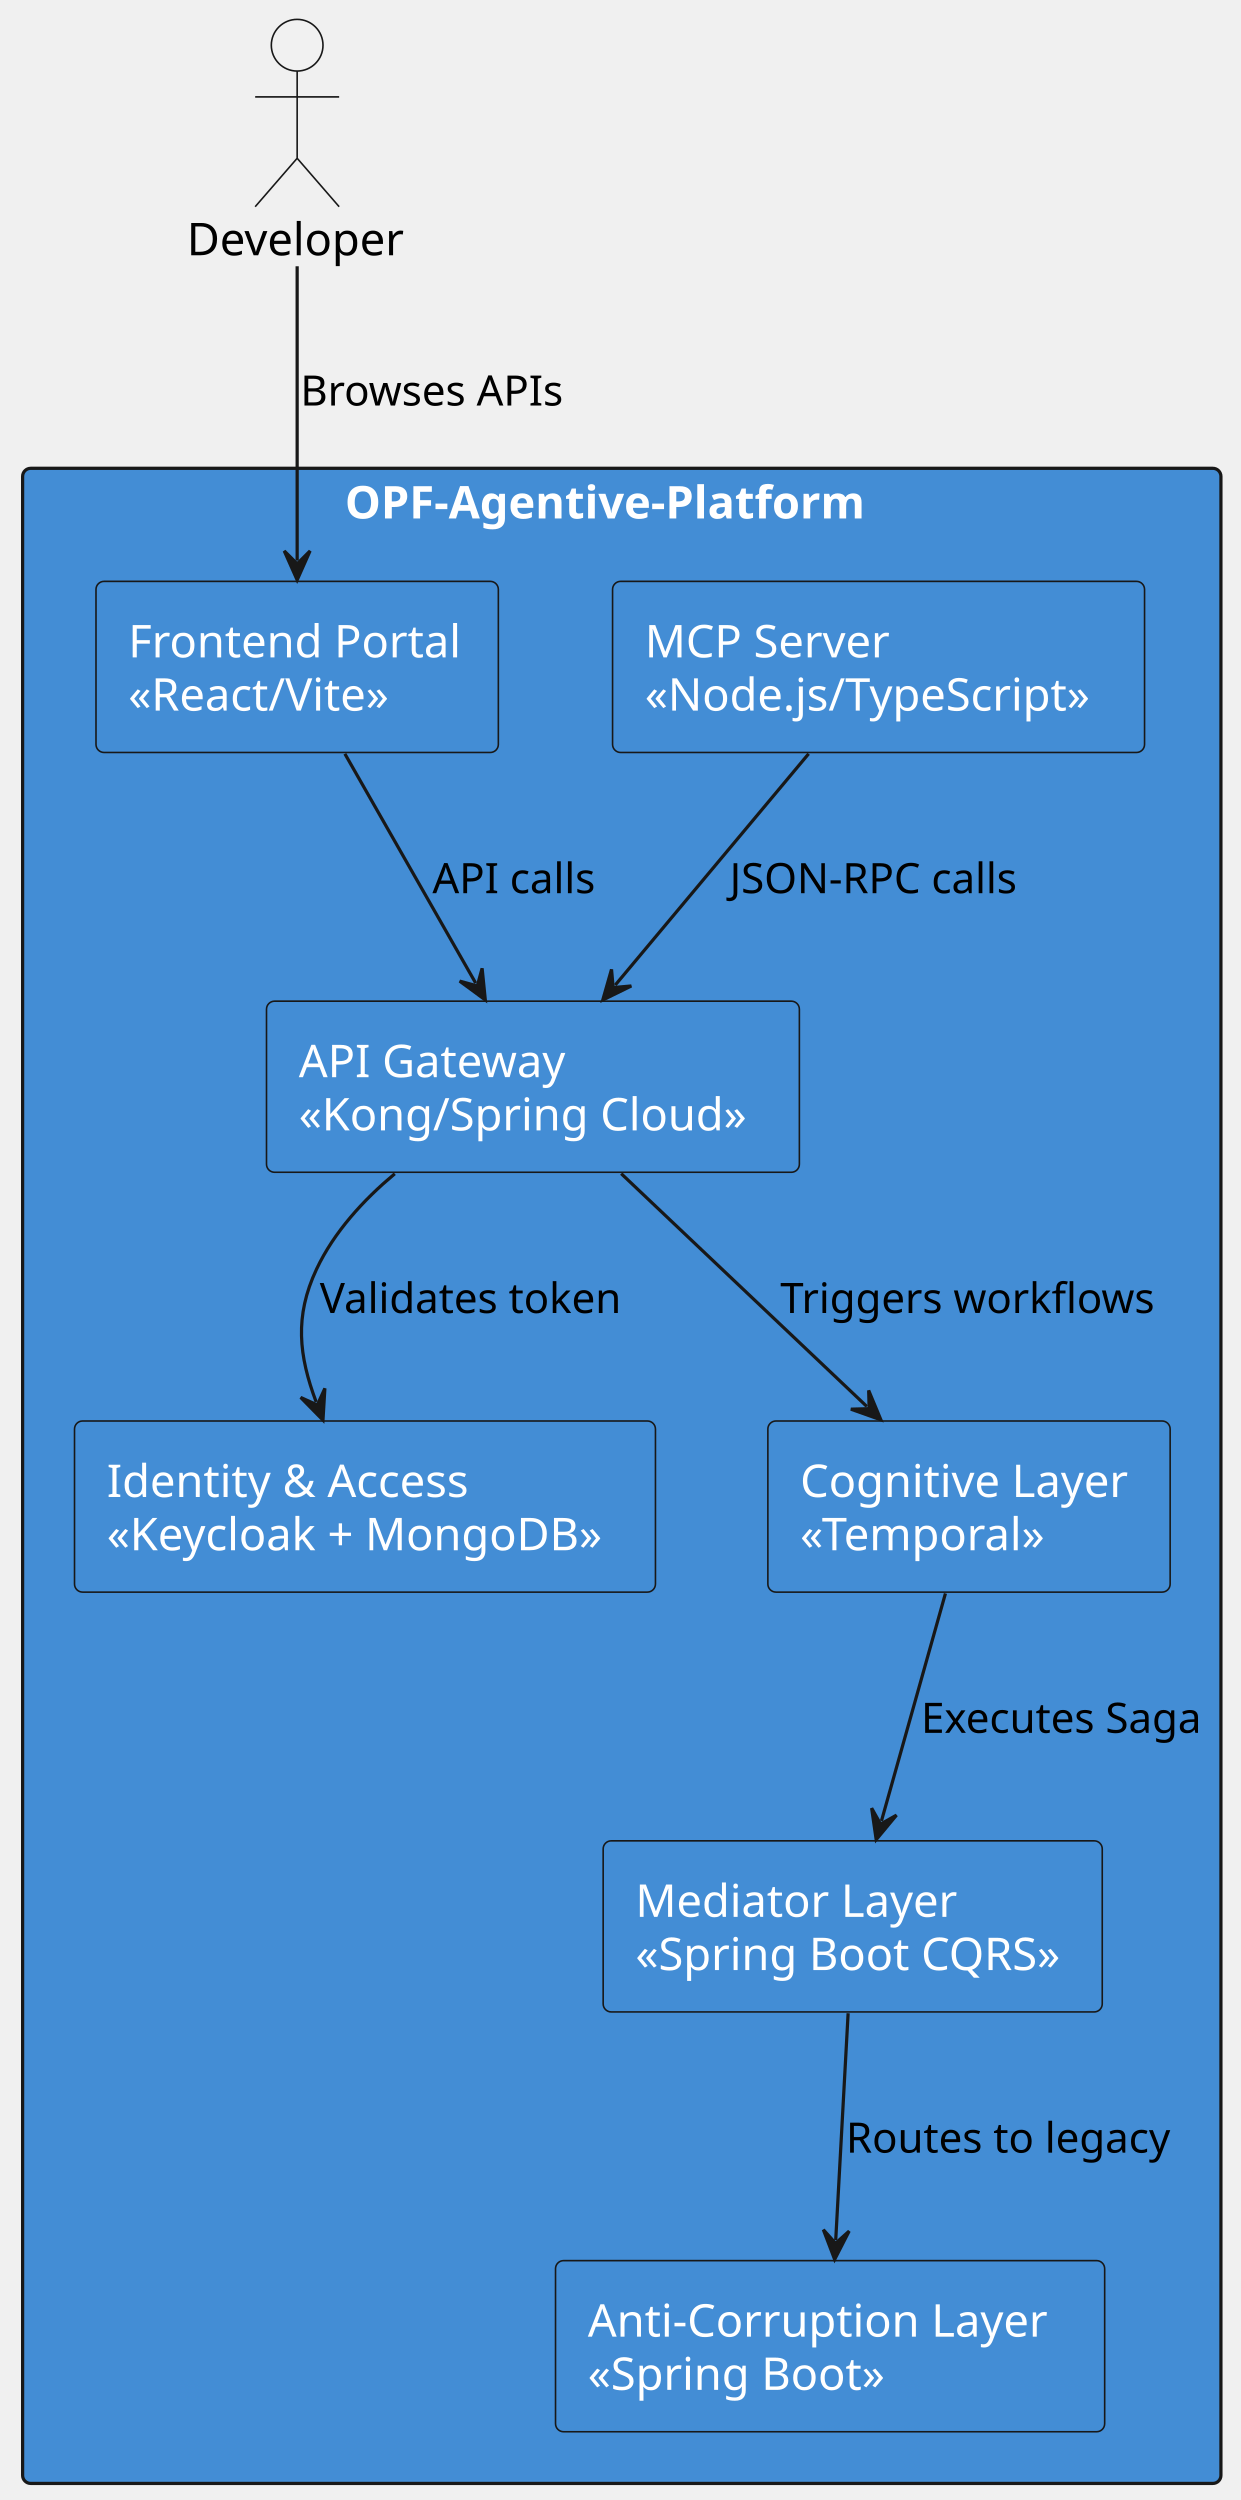
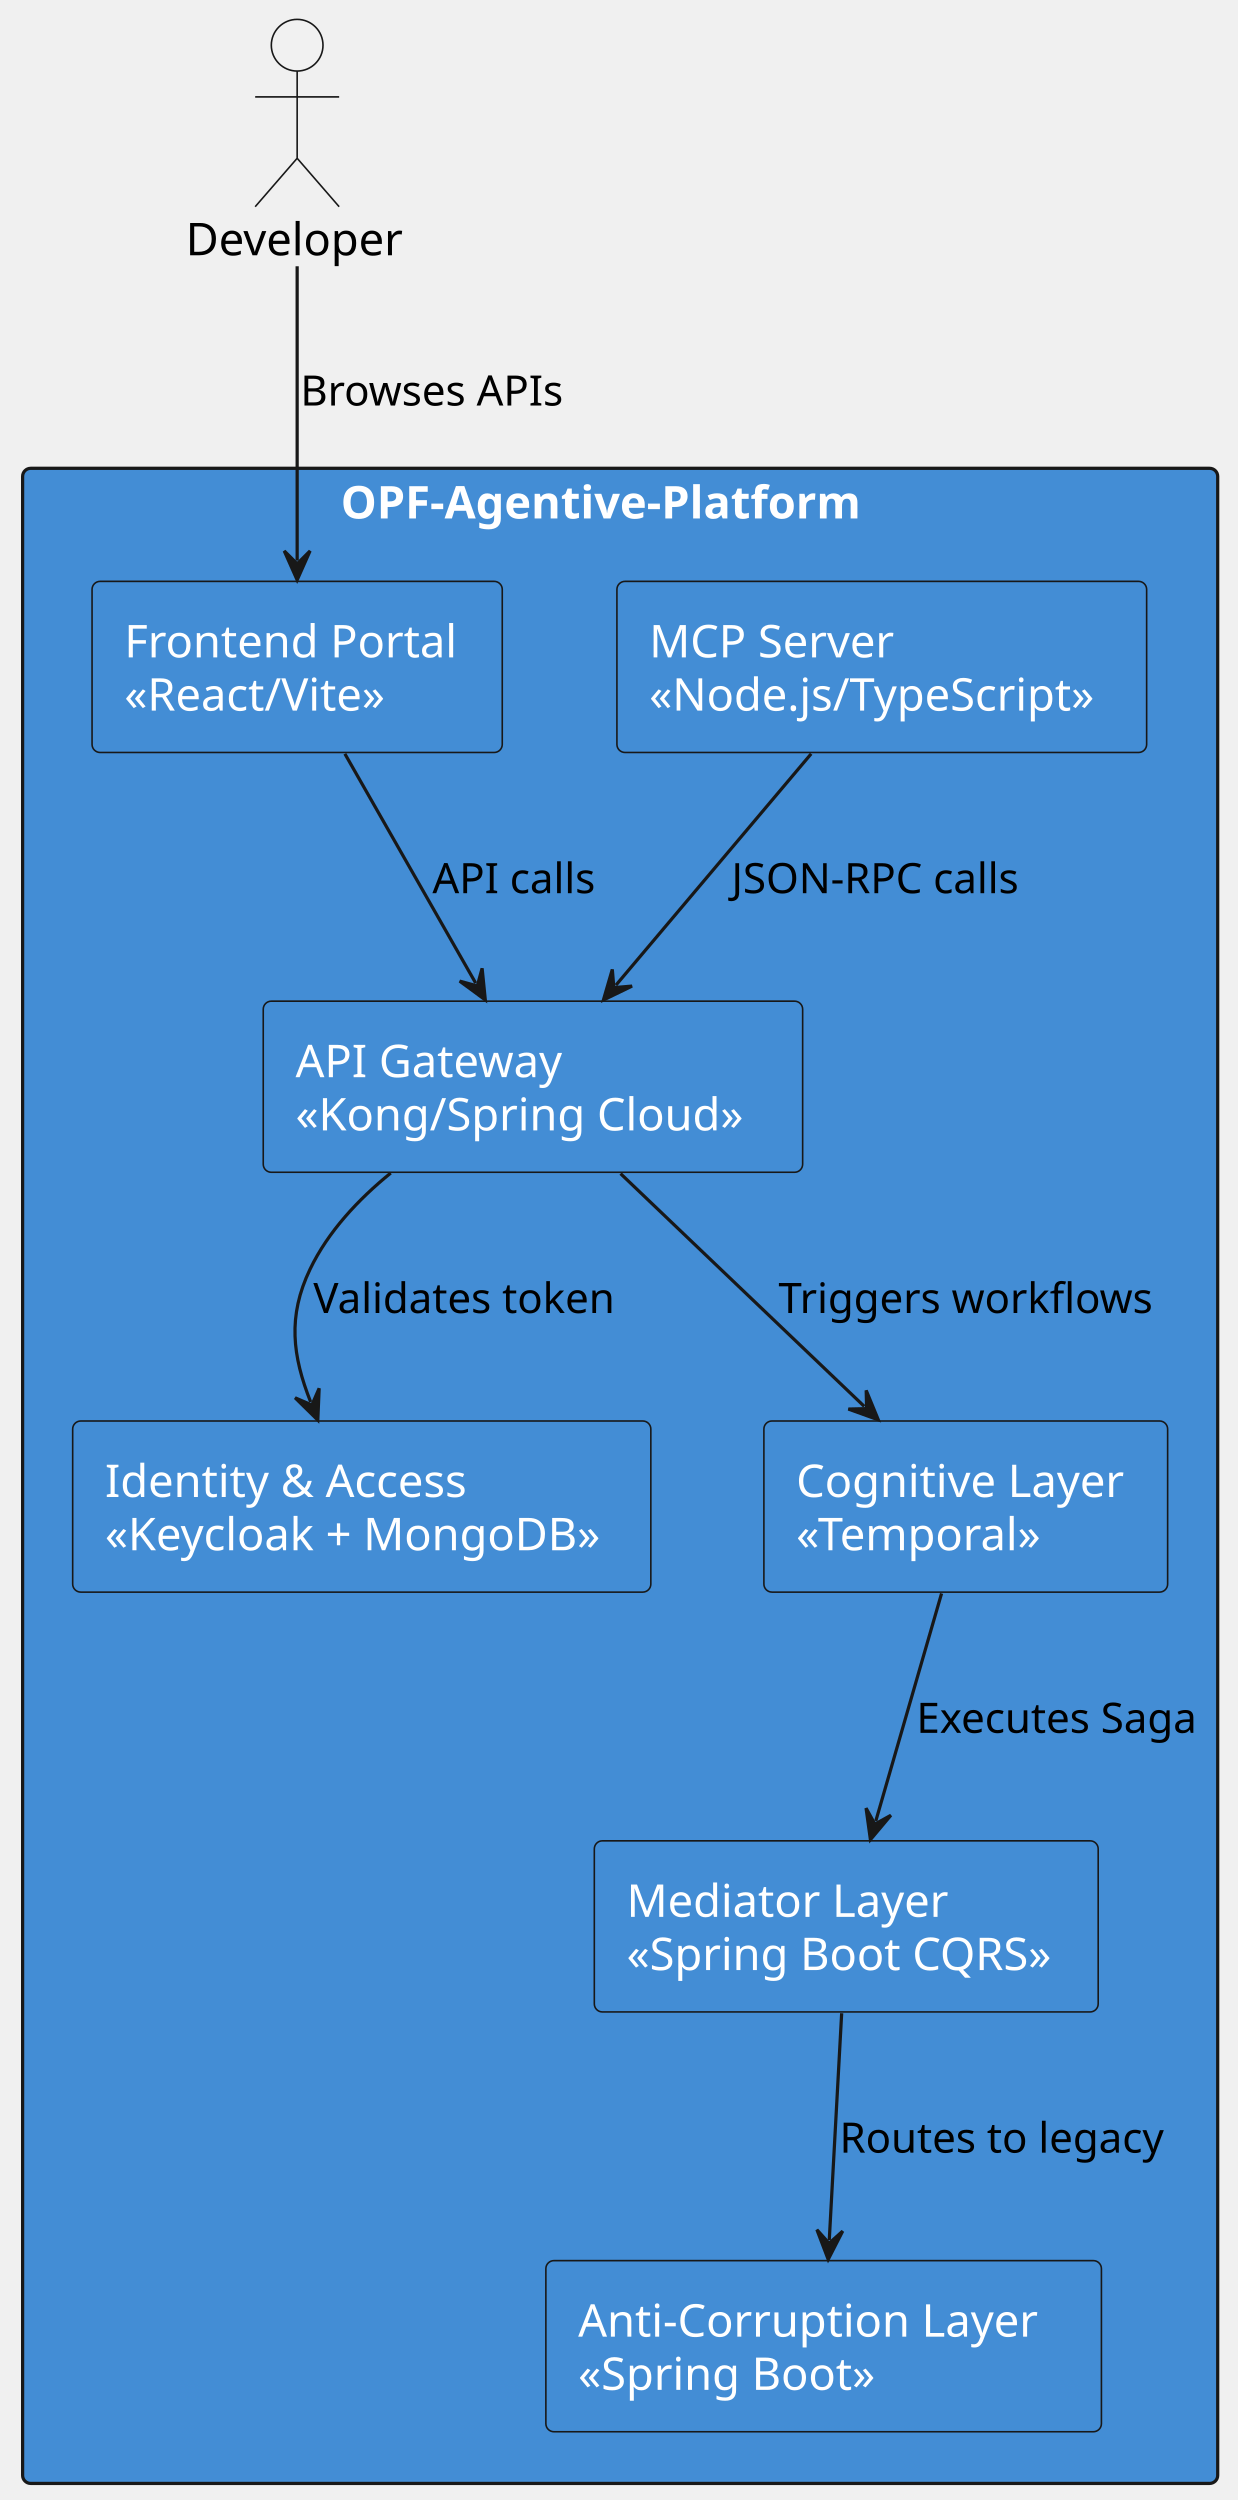
- <svg xmlns="http://www.w3.org/2000/svg" contentStyleType="text/css" data-diagram-type="DESCRIPTION" height="774px" preserveAspectRatio="none" style="width:384px;height:774px;background:#FFFFFF;" version="1.1" viewBox="0 0 384 774" width="384px" zoomAndPan="magnify">
+ <svg xmlns="http://www.w3.org/2000/svg" contentStyleType="text/css" height="774px" preserveAspectRatio="none" style="width:383px;height:774px;background:#FFFFFF;" version="1.1" viewBox="0 0 383 774" width="383px" zoomAndPan="magnify">
  <defs />
  <g>
-     <g class="cluster" data-qualified-name="OPF-Agentive-Platform" data-source-line="8" id="ent0003">
-       <rect fill="#438DD5" height="623.88" rx="2.5" ry="2.5" style="stroke:#181818;stroke-width:1;" width="371" x="7" y="144.99" />
-       <text fill="#FFFFFF" font-family="sans-serif" font-size="14" font-weight="bold" lengthAdjust="spacing" textLength="171.439" x="106.781" y="160.525">OPF-Agentive-Platform</text>
+     <g id="cluster_OPF-Agentive-Platform">
+       <rect fill="#438DD5" height="623.88" rx="2.5" ry="2.5" style="stroke:#181818;stroke-width:1.0;" width="370" x="7" y="144.99" />
+       <text fill="#FFFFFF" font-family="sans-serif" font-size="14" font-weight="bold" lengthAdjust="spacing" textLength="173" x="105.5" y="160.525">OPF-Agentive-Platform</text>
    </g>
-     <g class="entity" data-qualified-name="OPF-Agentive-Platform.portal" data-source-line="9" id="ent0004">
-       <rect fill="#438DD5" height="52.977" rx="2.5" ry="2.5" style="stroke:#181818;stroke-width:0.5;" width="124.569" x="29.72" y="179.99" />
-       <text fill="#FFFFFF" font-family="sans-serif" font-size="14" lengthAdjust="spacing" textLength="104.569" x="39.72" y="203.525">Frontend Portal</text>
-       <text fill="#FFFFFF" font-family="sans-serif" font-size="14" lengthAdjust="spacing" textLength="85.039" x="39.72" y="220.013">«React/Vite»</text>
+     <g id="elem_portal">
+       <rect fill="#438DD5" height="52.977" rx="2.5" ry="2.5" style="stroke:#181818;stroke-width:0.5;" width="127" x="28.5" y="179.99" />
+       <text fill="#FFFFFF" font-family="sans-serif" font-size="14" lengthAdjust="spacing" textLength="107" x="38.5" y="203.525">Frontend Portal</text>
+       <text fill="#FFFFFF" font-family="sans-serif" font-size="14" lengthAdjust="spacing" textLength="84" x="38.5" y="220.013">«React/Vite»</text>
    </g>
-     <g class="entity" data-qualified-name="OPF-Agentive-Platform.gateway" data-source-line="10" id="ent0005">
-       <rect fill="#438DD5" height="52.977" rx="2.5" ry="2.5" style="stroke:#181818;stroke-width:0.5;" width="164.977" x="82.51" y="309.96" />
-       <text fill="#FFFFFF" font-family="sans-serif" font-size="14" lengthAdjust="spacing" textLength="82.578" x="92.51" y="333.495">API Gateway</text>
-       <text fill="#FFFFFF" font-family="sans-serif" font-size="14" lengthAdjust="spacing" textLength="144.977" x="92.51" y="349.983">«Kong/Spring Cloud»</text>
+     <g id="elem_gateway">
+       <rect fill="#438DD5" height="52.977" rx="2.5" ry="2.5" style="stroke:#181818;stroke-width:0.5;" width="167" x="81.5" y="309.96" />
+       <text fill="#FFFFFF" font-family="sans-serif" font-size="14" lengthAdjust="spacing" textLength="83" x="91.5" y="333.495">API Gateway</text>
+       <text fill="#FFFFFF" font-family="sans-serif" font-size="14" lengthAdjust="spacing" textLength="147" x="91.5" y="349.983">«Kong/Spring Cloud»</text>
    </g>
-     <g class="entity" data-qualified-name="OPF-Agentive-Platform.mcp" data-source-line="11" id="ent0006">
-       <rect fill="#438DD5" height="52.977" rx="2.5" ry="2.5" style="stroke:#181818;stroke-width:0.5;" width="164.703" x="189.65" y="179.99" />
-       <text fill="#FFFFFF" font-family="sans-serif" font-size="14" lengthAdjust="spacing" textLength="75.756" x="199.65" y="203.525">MCP Server</text>
-       <text fill="#FFFFFF" font-family="sans-serif" font-size="14" lengthAdjust="spacing" textLength="144.703" x="199.65" y="220.013">«Node.js/TypeScript»</text>
+     <g id="elem_mcp">
+       <rect fill="#438DD5" height="52.977" rx="2.5" ry="2.5" style="stroke:#181818;stroke-width:0.5;" width="164" x="191" y="179.99" />
+       <text fill="#FFFFFF" font-family="sans-serif" font-size="14" lengthAdjust="spacing" textLength="77" x="201" y="203.525">MCP Server</text>
+       <text fill="#FFFFFF" font-family="sans-serif" font-size="14" lengthAdjust="spacing" textLength="144" x="201" y="220.013">«Node.js/TypeScript»</text>
    </g>
-     <g class="entity" data-qualified-name="OPF-Agentive-Platform.idp" data-source-line="12" id="ent0007">
-       <rect fill="#438DD5" height="52.977" rx="2.5" ry="2.5" style="stroke:#181818;stroke-width:0.5;" width="179.858" x="23.07" y="439.94" />
-       <text fill="#FFFFFF" font-family="sans-serif" font-size="14" lengthAdjust="spacing" textLength="115.862" x="33.07" y="463.475">Identity &amp; Access</text>
-       <text fill="#FFFFFF" font-family="sans-serif" font-size="14" lengthAdjust="spacing" textLength="159.858" x="33.07" y="479.963">«Keycloak + MongoDB»</text>
+     <g id="elem_idp">
+       <rect fill="#438DD5" height="52.977" rx="2.5" ry="2.5" style="stroke:#181818;stroke-width:0.5;" width="179" x="22.5" y="439.94" />
+       <text fill="#FFFFFF" font-family="sans-serif" font-size="14" lengthAdjust="spacing" textLength="115" x="32.5" y="463.475">Identity &amp; Access</text>
+       <text fill="#FFFFFF" font-family="sans-serif" font-size="14" lengthAdjust="spacing" textLength="159" x="32.5" y="479.963">«Keycloak + MongoDB»</text>
    </g>
-     <g class="entity" data-qualified-name="OPF-Agentive-Platform.cog" data-source-line="13" id="ent0008">
-       <rect fill="#438DD5" height="52.977" rx="2.5" ry="2.5" style="stroke:#181818;stroke-width:0.5;" width="124.549" x="237.73" y="439.94" />
-       <text fill="#FFFFFF" font-family="sans-serif" font-size="14" lengthAdjust="spacing" textLength="104.549" x="247.73" y="463.475">Cognitive Layer</text>
-       <text fill="#FFFFFF" font-family="sans-serif" font-size="14" lengthAdjust="spacing" textLength="79.311" x="247.73" y="479.963">«Temporal»</text>
+     <g id="elem_cog">
+       <rect fill="#438DD5" height="52.977" rx="2.5" ry="2.5" style="stroke:#181818;stroke-width:0.5;" width="125" x="236.5" y="439.94" />
+       <text fill="#FFFFFF" font-family="sans-serif" font-size="14" lengthAdjust="spacing" textLength="105" x="246.5" y="463.475">Cognitive Layer</text>
+       <text fill="#FFFFFF" font-family="sans-serif" font-size="14" lengthAdjust="spacing" textLength="80" x="246.5" y="479.963">«Temporal»</text>
    </g>
-     <g class="entity" data-qualified-name="OPF-Agentive-Platform.med" data-source-line="14" id="ent0009">
-       <rect fill="#438DD5" height="52.977" rx="2.5" ry="2.5" style="stroke:#181818;stroke-width:0.5;" width="154.518" x="186.74" y="569.92" />
-       <text fill="#FFFFFF" font-family="sans-serif" font-size="14" lengthAdjust="spacing" textLength="100.481" x="196.74" y="593.455">Mediator Layer</text>
-       <text fill="#FFFFFF" font-family="sans-serif" font-size="14" lengthAdjust="spacing" textLength="134.518" x="196.74" y="609.943">«Spring Boot CQRS»</text>
+     <g id="elem_med">
+       <rect fill="#438DD5" height="52.977" rx="2.5" ry="2.5" style="stroke:#181818;stroke-width:0.5;" width="156" x="184" y="569.92" />
+       <text fill="#FFFFFF" font-family="sans-serif" font-size="14" lengthAdjust="spacing" textLength="101" x="194" y="593.455">Mediator Layer</text>
+       <text fill="#FFFFFF" font-family="sans-serif" font-size="14" lengthAdjust="spacing" textLength="136" x="194" y="609.943">«Spring Boot CQRS»</text>
    </g>
-     <g class="entity" data-qualified-name="OPF-Agentive-Platform.acl" data-source-line="15" id="ent0010">
-       <rect fill="#438DD5" height="52.977" rx="2.5" ry="2.5" style="stroke:#181818;stroke-width:0.5;" width="170.015" x="171.99" y="699.89" />
-       <text fill="#FFFFFF" font-family="sans-serif" font-size="14" lengthAdjust="spacing" textLength="150.015" x="181.99" y="723.425">Anti-Corruption Layer</text>
-       <text fill="#FFFFFF" font-family="sans-serif" font-size="14" lengthAdjust="spacing" textLength="93.133" x="181.99" y="739.913">«Spring Boot»</text>
+     <g id="elem_acl">
+       <rect fill="#438DD5" height="52.977" rx="2.5" ry="2.5" style="stroke:#181818;stroke-width:0.5;" width="172" x="169" y="699.89" />
+       <text fill="#FFFFFF" font-family="sans-serif" font-size="14" lengthAdjust="spacing" textLength="152" x="179" y="723.425">Anti-Corruption Layer</text>
+       <text fill="#FFFFFF" font-family="sans-serif" font-size="14" lengthAdjust="spacing" textLength="94" x="179" y="739.913">«Spring Boot»</text>
    </g>
-     <g class="entity" data-qualified-name="dev" data-source-line="6" id="ent0002">
-       <ellipse cx="91.999" cy="14" fill="#F1F1F1" rx="8" ry="8" style="stroke:#181818;stroke-width:0.5;" />
-       <path d="M91.999,22 L91.999,49 M78.999,30 L104.999,30 M91.999,49 L78.999,64 M91.999,49 L104.999,64" fill="none" style="stroke:#181818;stroke-width:0.5;" />
-       <text fill="#000000" font-family="sans-serif" font-size="14" lengthAdjust="spacing" textLength="68.318" x="57.84" y="79.035">Developer</text>
+     <g id="elem_dev">
+       <ellipse cx="92" cy="14" fill="#F1F1F1" rx="8" ry="8" style="stroke:#181818;stroke-width:0.5;" />
+       <path d="M92,22 L92,49 M79,30 L105,30 M92,49 L79,64 M92,49 L105,64 " fill="none" style="stroke:#181818;stroke-width:0.5;" />
+       <text fill="#000000" font-family="sans-serif" font-size="14" lengthAdjust="spacing" textLength="69" x="57.5" y="79.035">Developer</text>
    </g>
-     <g class="link" data-entity-1="ent0002" data-entity-2="ent0004" data-link-type="dependency" data-source-line="18" id="lnk11">
-       <path d="M92,82.43 C92,112.31 92,147.27 92,173.56" fill="none" id="dev-to-portal" style="stroke:#181818;stroke-width:1;" />
-       <polygon fill="#181818" points="92,179.56,96,170.56,92,174.56,88,170.56,92,179.56" style="stroke:#181818;stroke-width:1;" />
-       <text fill="#000000" font-family="sans-serif" font-size="13" lengthAdjust="spacing" textLength="81.936" x="93" y="125.558">Browses APIs</text>
+     <g id="link_dev_portal">
+       <path d="M92,82.43 C92,112.31 92,147.27 92,173.56 " fill="none" id="dev-to-portal" style="stroke:#181818;stroke-width:1.0;" />
+       <polygon fill="#181818" points="92,179.56,96,170.56,92,174.56,88,170.56,92,179.56" style="stroke:#181818;stroke-width:1.0;" />
+       <text fill="#000000" font-family="sans-serif" font-size="13" lengthAdjust="spacing" textLength="82" x="93" y="125.558">Browses APIs</text>
    </g>
-     <g class="link" data-entity-1="ent0004" data-entity-2="ent0005" data-link-type="dependency" data-source-line="19" id="lnk12">
-       <path d="M106.77,233.37 C119.44,255.58 134.617,282.188 147.277,304.378" fill="none" id="portal-to-gateway" style="stroke:#181818;stroke-width:1;" />
-       <polygon fill="#181818" points="150.25,309.59,149.264,299.791,147.772,305.247,142.316,303.755,150.25,309.59" style="stroke:#181818;stroke-width:1;" />
-       <text fill="#000000" font-family="sans-serif" font-size="13" lengthAdjust="spacing" textLength="51.994" x="133.87" y="276.528">API calls</text>
+     <g id="link_portal_gateway">
+       <path d="M106.77,233.37 C119.44,255.58 134.617,282.188 147.277,304.378 " fill="none" id="portal-to-gateway" style="stroke:#181818;stroke-width:1.0;" />
+       <polygon fill="#181818" points="150.25,309.59,149.264,299.791,147.772,305.247,142.316,303.755,150.25,309.59" style="stroke:#181818;stroke-width:1.0;" />
+       <text fill="#000000" font-family="sans-serif" font-size="13" lengthAdjust="spacing" textLength="53" x="133.87" y="276.528">API calls</text>
    </g>
-     <g class="link" data-entity-1="ent0006" data-entity-2="ent0005" data-link-type="dependency" data-source-line="20" id="lnk13">
-       <path d="M250.35,233.37 C231.78,255.58 209.03,282.798 190.47,304.988" fill="none" id="mcp-to-gateway" style="stroke:#181818;stroke-width:1;" />
-       <polygon fill="#181818" points="186.62,309.59,195.462,305.253,189.828,305.755,189.326,300.12,186.62,309.59" style="stroke:#181818;stroke-width:1;" />
-       <text fill="#000000" font-family="sans-serif" font-size="13" lengthAdjust="spacing" textLength="94.764" x="225.91" y="276.528">JSON-RPC calls</text>
+     <g id="link_mcp_gateway">
+       <path d="M251.14,233.37 C232.41,255.58 209.42,282.815 190.69,305.005 " fill="none" id="mcp-to-gateway" style="stroke:#181818;stroke-width:1.0;" />
+       <polygon fill="#181818" points="186.82,309.59,195.682,305.293,190.045,305.769,189.569,300.132,186.82,309.59" style="stroke:#181818;stroke-width:1.0;" />
+       <text fill="#000000" font-family="sans-serif" font-size="13" lengthAdjust="spacing" textLength="96" x="226.47" y="276.528">JSON-RPC calls</text>
    </g>
-     <g class="link" data-entity-1="ent0005" data-entity-2="ent0007" data-link-type="dependency" data-source-line="21" id="lnk14">
-       <path d="M122.22,363.39 C112.47,371.54 103.4,381.46 98,392.94 C91.11,407.59 92.536,419.761 97.886,434.051" fill="none" id="gateway-to-idp" style="stroke:#181818;stroke-width:1;" />
-       <polygon fill="#181818" points="99.99,439.67,100.581,429.839,98.237,434.987,93.088,432.644,99.99,439.67" style="stroke:#181818;stroke-width:1;" />
-       <text fill="#000000" font-family="sans-serif" font-size="13" lengthAdjust="spacing" textLength="97.157" x="99" y="406.508">Validates token</text>
+     <g id="link_gateway_idp">
+       <path d="M120.97,363.17 C110.93,371.32 101.58,381.29 96,392.94 C88.98,407.58 90.547,419.789 96.187,434.079 " fill="none" id="gateway-to-idp" style="stroke:#181818;stroke-width:1.0;" />
+       <polygon fill="#181818" points="98.39,439.66,98.807,429.82,96.554,435.009,91.365,432.757,98.39,439.66" style="stroke:#181818;stroke-width:1.0;" />
+       <text fill="#000000" font-family="sans-serif" font-size="13" lengthAdjust="spacing" textLength="97" x="97" y="406.508">Validates token</text>
    </g>
-     <g class="link" data-entity-1="ent0005" data-entity-2="ent0008" data-link-type="dependency" data-source-line="22" id="lnk15">
-       <path d="M192.32,363.35 C215.74,385.55 244.955,413.252 268.365,435.442" fill="none" id="gateway-to-cog" style="stroke:#181818;stroke-width:1;" />
-       <polygon fill="#181818" points="272.72,439.57,268.94,430.476,269.091,436.13,263.436,436.282,272.72,439.57" style="stroke:#181818;stroke-width:1;" />
-       <text fill="#000000" font-family="sans-serif" font-size="13" lengthAdjust="spacing" textLength="120.897" x="241.58" y="406.508">Triggers workflows</text>
+     <g id="link_gateway_cog">
+       <path d="M192.12,363.35 C215.37,385.55 244.351,413.236 267.581,435.426 " fill="none" id="gateway-to-cog" style="stroke:#181818;stroke-width:1.0;" />
+       <polygon fill="#181818" points="271.92,439.57,268.175,430.461,268.305,436.116,262.649,436.246,271.92,439.57" style="stroke:#181818;stroke-width:1.0;" />
+       <text fill="#000000" font-family="sans-serif" font-size="13" lengthAdjust="spacing" textLength="121" x="241.02" y="406.508">Triggers workflows</text>
    </g>
-     <g class="link" data-entity-1="ent0008" data-entity-2="ent0009" data-link-type="dependency" data-source-line="23" id="lnk16">
-       <path d="M292.71,493.33 C286.47,515.53 279.146,541.574 272.896,563.774" fill="none" id="cog-to-med" style="stroke:#181818;stroke-width:1;" />
-       <polygon fill="#181818" points="271.27,569.55,277.559,561.971,272.625,564.737,269.859,559.803,271.27,569.55" style="stroke:#181818;stroke-width:1;" />
-       <text fill="#000000" font-family="sans-serif" font-size="13" lengthAdjust="spacing" textLength="89.299" x="285.16" y="536.488">Executes Saga</text>
+     <g id="link_cog_med">
+       <path d="M291.51,493.33 C285.09,515.53 277.554,541.586 271.144,563.785 " fill="none" id="cog-to-med" style="stroke:#181818;stroke-width:1.0;" />
+       <polygon fill="#181818" points="269.48,569.55,275.82,562.013,270.867,564.746,268.134,559.794,269.48,569.55" style="stroke:#181818;stroke-width:1.0;" />
+       <text fill="#000000" font-family="sans-serif" font-size="13" lengthAdjust="spacing" textLength="89" x="283.72" y="536.488">Executes Saga</text>
    </g>
-     <g class="link" data-entity-1="ent0009" data-entity-2="ent0010" data-link-type="dependency" data-source-line="24" id="lnk17">
-       <path d="M262.58,623.3 C261.37,645.51 259.959,671.339 258.739,693.529" fill="none" id="med-to-acl" style="stroke:#181818;stroke-width:1;" />
-       <polygon fill="#181818" points="258.41,699.52,262.898,690.753,258.685,694.528,254.91,690.314,258.41,699.52" style="stroke:#181818;stroke-width:1;" />
-       <text fill="#000000" font-family="sans-serif" font-size="13" lengthAdjust="spacing" textLength="103.816" x="261.92" y="666.458">Routes to legacy</text>
+     <g id="link_med_acl">
+       <path d="M260.58,623.3 C259.37,645.51 257.959,671.339 256.739,693.529 " fill="none" id="med-to-acl" style="stroke:#181818;stroke-width:1.0;" />
+       <polygon fill="#181818" points="256.41,699.52,260.898,690.753,256.685,694.528,252.91,690.314,256.41,699.52" style="stroke:#181818;stroke-width:1.0;" />
+       <text fill="#000000" font-family="sans-serif" font-size="13" lengthAdjust="spacing" textLength="104" x="259.92" y="666.458">Routes to legacy</text>
    </g>
  </g>
</svg>
